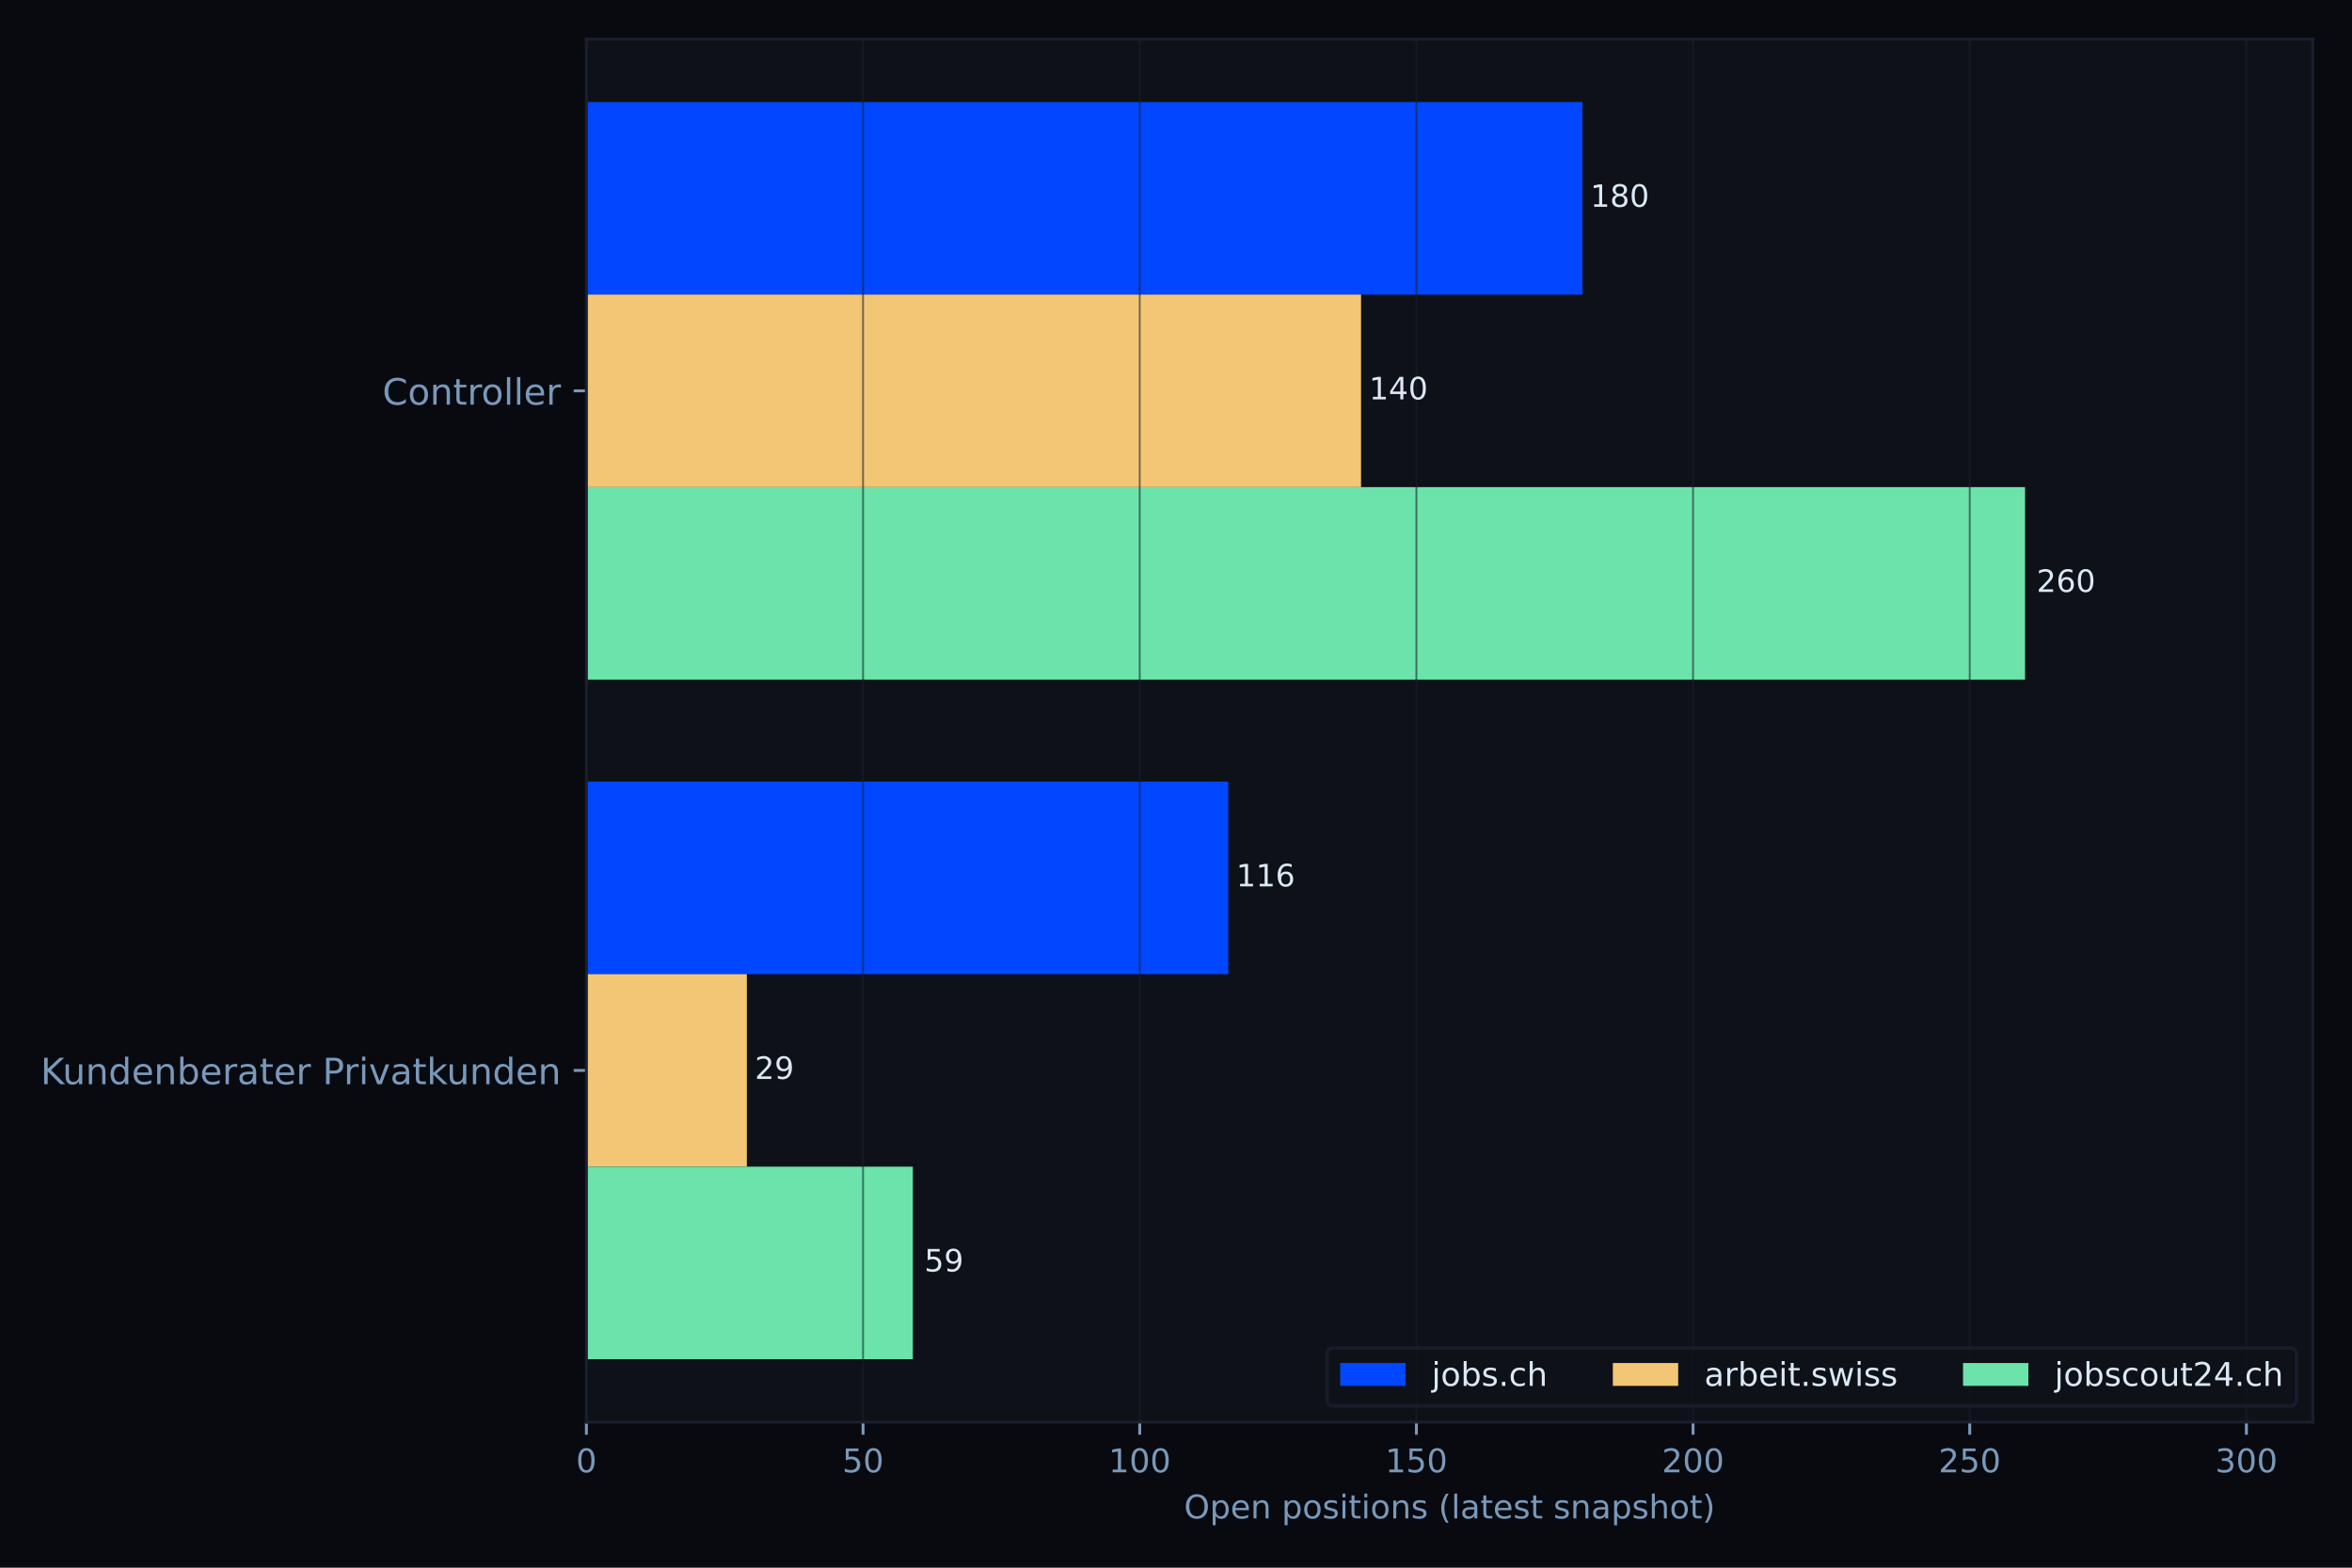
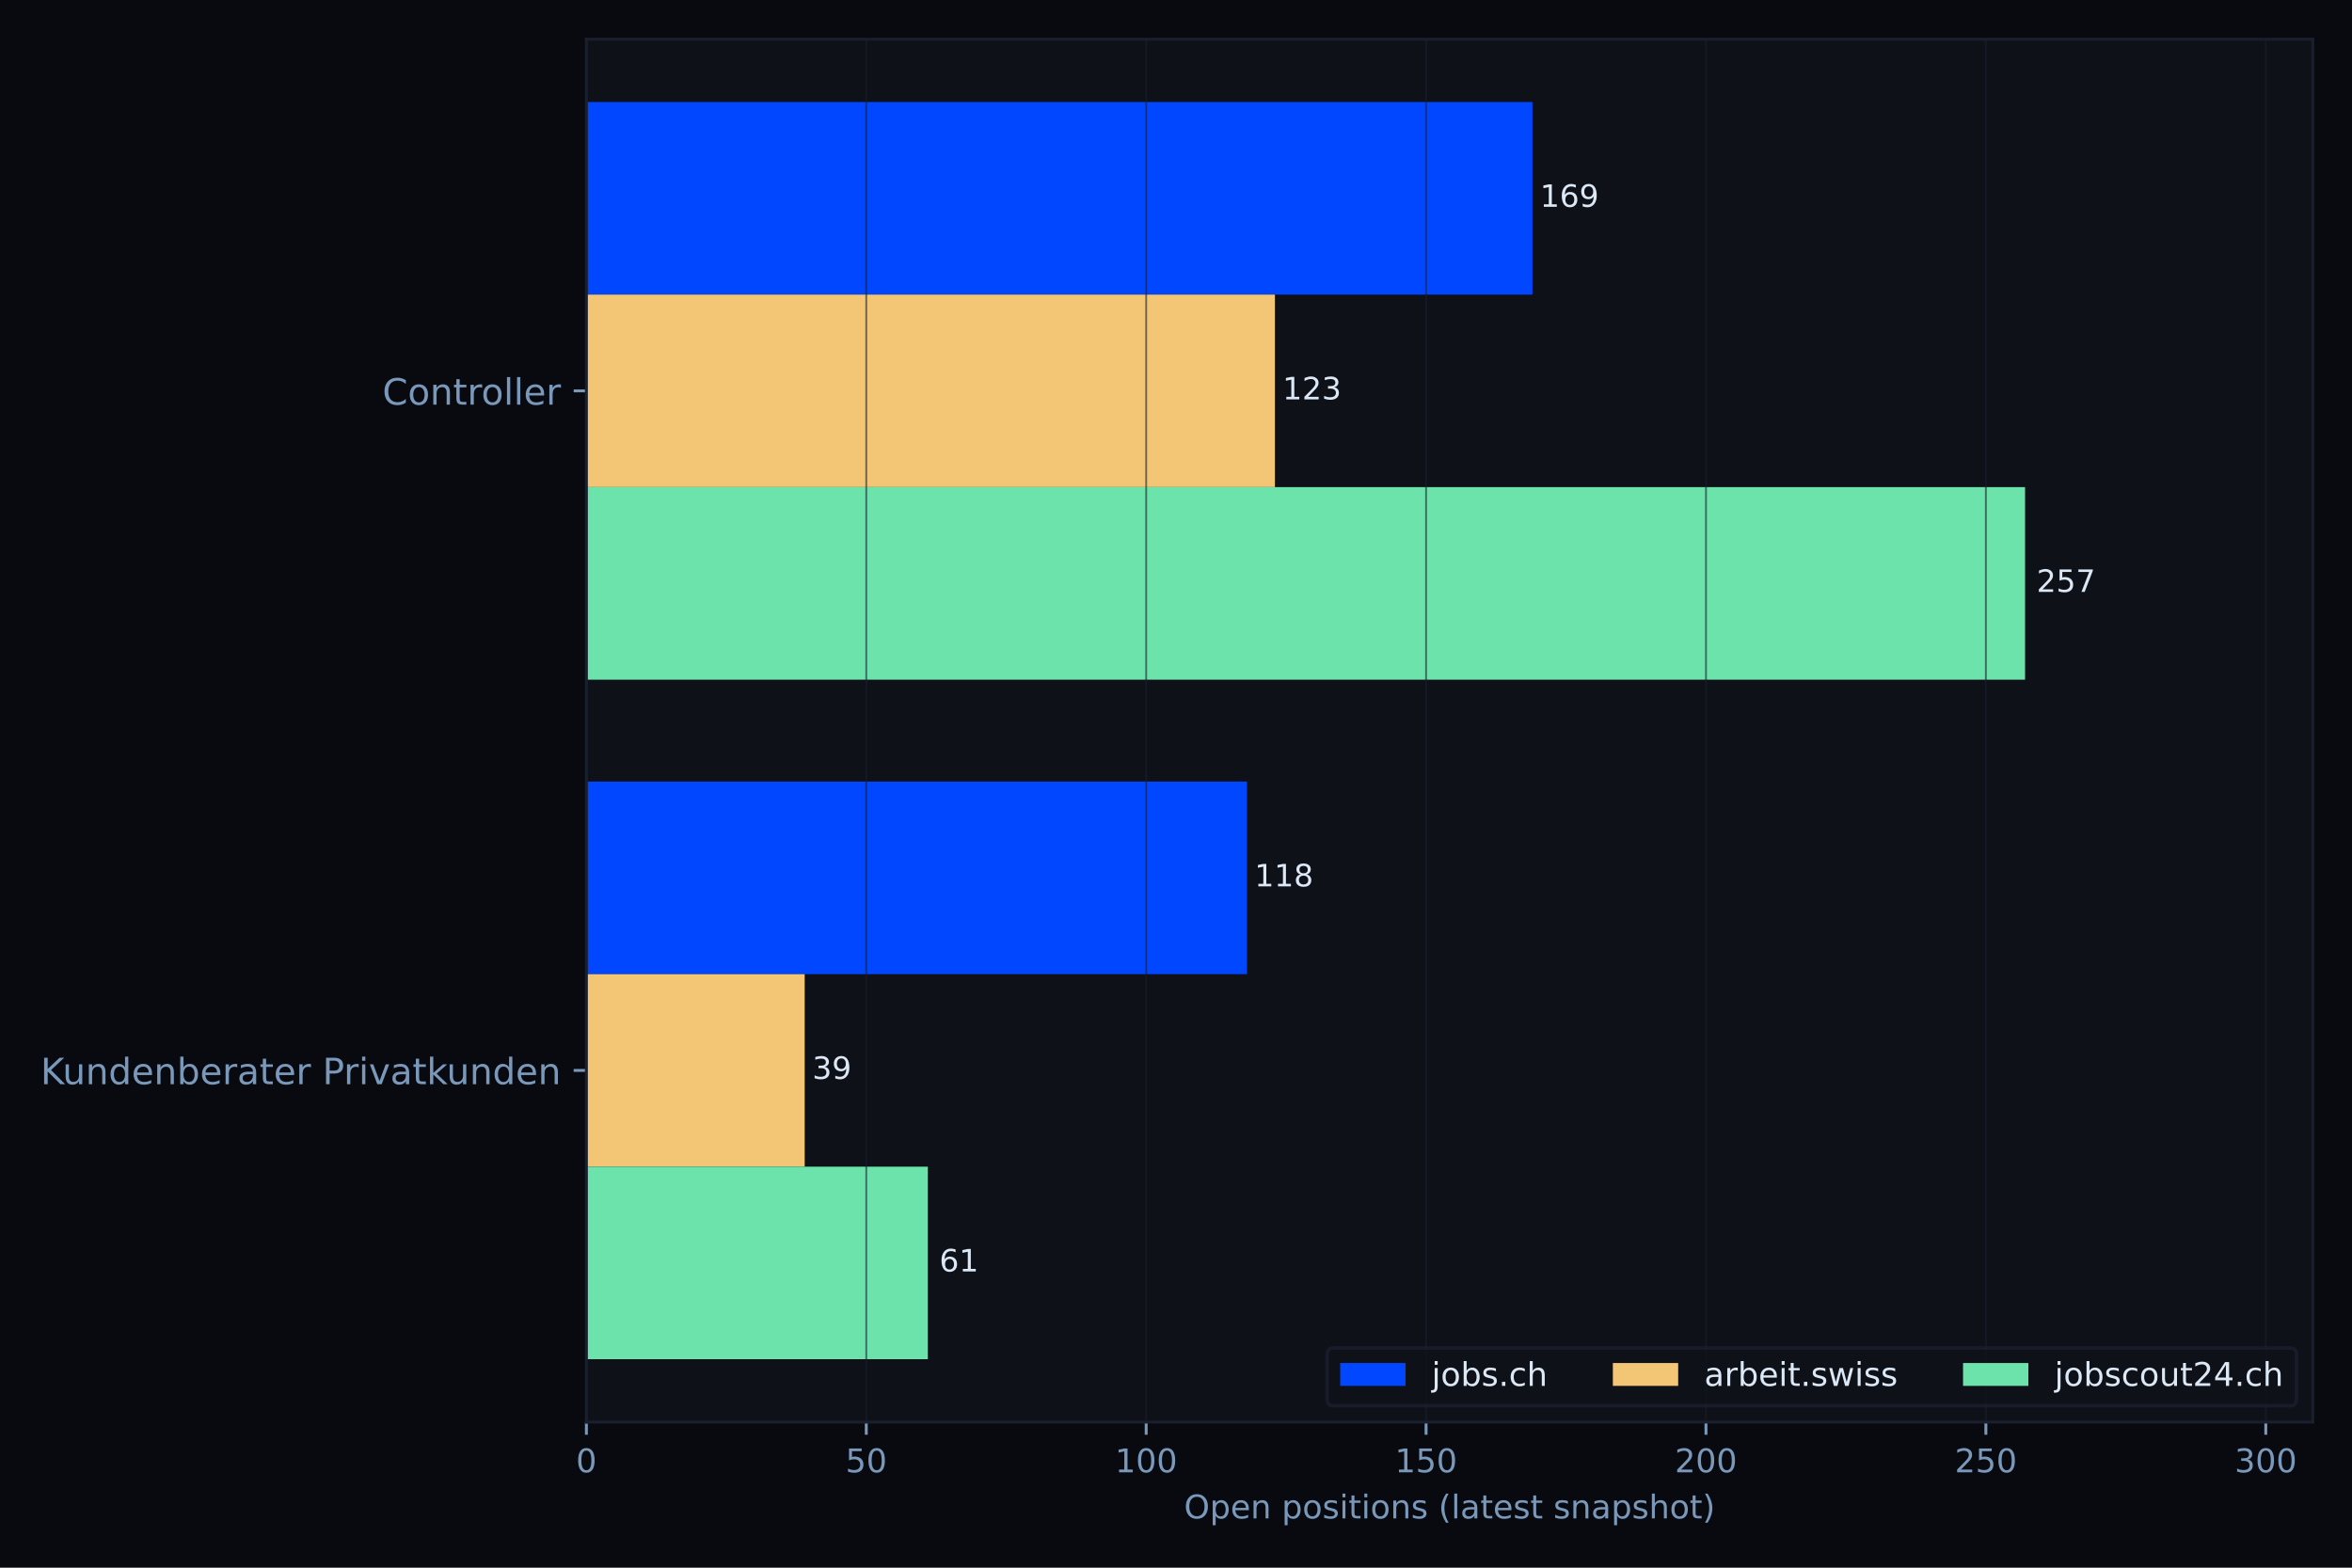
<svg xmlns="http://www.w3.org/2000/svg" xmlns:xlink="http://www.w3.org/1999/xlink" width="648pt" height="432pt" viewBox="0 0 648 432" version="1.1">
  <defs>
    <style type="text/css">*{stroke-linejoin: round; stroke-linecap: butt}</style>
  </defs>
  <g id="figure_1">
    <g id="patch_1">
      <path d="M 0 432  L 648 432  L 648 0  L 0 0  z " style="fill: #080a10" />
    </g>
    <g id="axes_1">
      <g id="patch_2">
        <path d="M 161.555 391.873  L 637.2 391.873  L 637.2 10.8  L 161.555 10.8  z " style="fill: #0e1118" />
      </g>
      <g id="patch_3">
-         <path d="M 161.555 28.121  L 435.965 28.121  L 435.965 81.178  L 161.555 81.178  z " clip-path="url(#p2b5ca39030)" style="fill: #0047ff" />
+         <path d="M 161.555 28.121  L 422.203 28.121  L 422.203 81.178  L 161.555 81.178  z " clip-path="url(#pd66bd8bd6d)" style="fill: #0047ff" />
      </g>
      <g id="patch_4">
-         <path d="M 161.555 215.381  L 338.397 215.381  L 338.397 268.438  L 161.555 268.438  z " clip-path="url(#p2b5ca39030)" style="fill: #0047ff" />
+         <path d="M 161.555 215.381  L 343.546 215.381  L 343.546 268.438  L 161.555 268.438  z " clip-path="url(#pd66bd8bd6d)" style="fill: #0047ff" />
      </g>
      <g id="patch_5">
-         <path d="M 161.555 81.178  L 374.985 81.178  L 374.985 134.235  L 161.555 134.235  z " clip-path="url(#p2b5ca39030)" style="fill: #f2c674" />
+         <path d="M 161.555 81.178  L 351.257 81.178  L 351.257 134.235  L 161.555 134.235  z " clip-path="url(#pd66bd8bd6d)" style="fill: #f2c674" />
      </g>
      <g id="patch_6">
-         <path d="M 161.555 268.438  L 205.765 268.438  L 205.765 321.494  L 161.555 321.494  z " clip-path="url(#p2b5ca39030)" style="fill: #f2c674" />
+         <path d="M 161.555 268.438  L 221.704 268.438  L 221.704 321.494  L 161.555 321.494  z " clip-path="url(#pd66bd8bd6d)" style="fill: #f2c674" />
      </g>
      <g id="patch_7">
-         <path d="M 161.555 134.235  L 557.926 134.235  L 557.926 187.292  L 161.555 187.292  z " clip-path="url(#p2b5ca39030)" style="fill: #6be3aa" />
+         <path d="M 161.555 134.235  L 557.926 134.235  L 557.926 187.292  L 161.555 187.292  z " clip-path="url(#pd66bd8bd6d)" style="fill: #6be3aa" />
      </g>
      <g id="patch_8">
-         <path d="M 161.555 321.494  L 251.5 321.494  L 251.5 374.551  L 161.555 374.551  z " clip-path="url(#p2b5ca39030)" style="fill: #6be3aa" />
+         <path d="M 161.555 321.494  L 255.635 321.494  L 255.635 374.551  L 161.555 374.551  z " clip-path="url(#pd66bd8bd6d)" style="fill: #6be3aa" />
      </g>
      <g id="matplotlib.axis_1">
        <g id="xtick_1">
          <g id="line2d_1">
-             <path d="M 161.555 391.873  L 161.555 10.8  " clip-path="url(#p2b5ca39030)" style="fill: none; stroke: #1a1f2e; stroke-opacity: 0.6; stroke-width: 0.5; stroke-linecap: square" />
+             <path d="M 161.555 391.873  L 161.555 10.8  " clip-path="url(#pd66bd8bd6d)" style="fill: none; stroke: #1a1f2e; stroke-opacity: 0.6; stroke-width: 0.5; stroke-linecap: square" />
          </g>
          <g id="line2d_2">
            <defs>
              <path id="mff3be124f5" d="M 0 0  L 0 3.5  " style="stroke: #7a99ba; stroke-width: 0.8" />
            </defs>
            <g>
              <use xlink:href="#mff3be124f5" x="161.555" y="391.873" style="fill: #7a99ba; stroke: #7a99ba; stroke-width: 0.8" />
            </g>
          </g>
          <g id="text_1">
            <g style="fill: #7a99ba" transform="translate(158.6914 405.7113) scale(0.09 -0.09)">
              <defs>
                <path id="DejaVuSans-30" d="M 2034 4250  Q 1547 4250 1301 3770  Q 1056 3291 1056 2328  Q 1056 1369 1301 889  Q 1547 409 2034 409  Q 2525 409 2770 889  Q 3016 1369 3016 2328  Q 3016 3291 2770 3770  Q 2525 4250 2034 4250  z M 2034 4750  Q 2819 4750 3233 4129  Q 3647 3509 3647 2328  Q 3647 1150 3233 529  Q 2819 -91 2034 -91  Q 1250 -91 836 529  Q 422 1150 422 2328  Q 422 3509 836 4129  Q 1250 4750 2034 4750  z " transform="scale(0.015625)" />
              </defs>
              <use xlink:href="#DejaVuSans-30" />
            </g>
          </g>
        </g>
        <g id="xtick_2">
          <g id="line2d_3">
-             <path d="M 237.78 391.873  L 237.78 10.8  " clip-path="url(#p2b5ca39030)" style="fill: none; stroke: #1a1f2e; stroke-opacity: 0.6; stroke-width: 0.5; stroke-linecap: square" />
+             <path d="M 238.67 391.873  L 238.67 10.8  " clip-path="url(#pd66bd8bd6d)" style="fill: none; stroke: #1a1f2e; stroke-opacity: 0.6; stroke-width: 0.5; stroke-linecap: square" />
          </g>
          <g id="line2d_4">
            <g>
-               <use xlink:href="#mff3be124f5" x="237.78" y="391.873" style="fill: #7a99ba; stroke: #7a99ba; stroke-width: 0.8" />
+               <use xlink:href="#mff3be124f5" x="238.67" y="391.873" style="fill: #7a99ba; stroke: #7a99ba; stroke-width: 0.8" />
            </g>
          </g>
          <g id="text_2">
-             <g style="fill: #7a99ba" transform="translate(232.0535 405.7113) scale(0.09 -0.09)">
+             <g style="fill: #7a99ba" transform="translate(232.9433 405.7113) scale(0.09 -0.09)">
              <defs>
                <path id="DejaVuSans-35" d="M 691 4666  L 3169 4666  L 3169 4134  L 1269 4134  L 1269 2991  Q 1406 3038 1543 3061  Q 1681 3084 1819 3084  Q 2600 3084 3056 2656  Q 3513 2228 3513 1497  Q 3513 744 3044 326  Q 2575 -91 1722 -91  Q 1428 -91 1123 -41  Q 819 9 494 109  L 494 744  Q 775 591 1075 516  Q 1375 441 1709 441  Q 2250 441 2565 725  Q 2881 1009 2881 1497  Q 2881 1984 2565 2268  Q 2250 2553 1709 2553  Q 1456 2553 1204 2497  Q 953 2441 691 2322  L 691 4666  z " transform="scale(0.015625)" />
              </defs>
              <use xlink:href="#DejaVuSans-35" />
              <use xlink:href="#DejaVuSans-30" x="63.623" />
            </g>
          </g>
        </g>
        <g id="xtick_3">
          <g id="line2d_5">
-             <path d="M 314.005 391.873  L 314.005 10.8  " clip-path="url(#p2b5ca39030)" style="fill: none; stroke: #1a1f2e; stroke-opacity: 0.6; stroke-width: 0.5; stroke-linecap: square" />
+             <path d="M 315.785 391.873  L 315.785 10.8  " clip-path="url(#pd66bd8bd6d)" style="fill: none; stroke: #1a1f2e; stroke-opacity: 0.6; stroke-width: 0.5; stroke-linecap: square" />
          </g>
          <g id="line2d_6">
            <g>
-               <use xlink:href="#mff3be124f5" x="314.005" y="391.873" style="fill: #7a99ba; stroke: #7a99ba; stroke-width: 0.8" />
+               <use xlink:href="#mff3be124f5" x="315.785" y="391.873" style="fill: #7a99ba; stroke: #7a99ba; stroke-width: 0.8" />
            </g>
          </g>
          <g id="text_3">
-             <g style="fill: #7a99ba" transform="translate(305.4156 405.7113) scale(0.09 -0.09)">
+             <g style="fill: #7a99ba" transform="translate(307.1952 405.7113) scale(0.09 -0.09)">
              <defs>
                <path id="DejaVuSans-31" d="M 794 531  L 1825 531  L 1825 4091  L 703 3866  L 703 4441  L 1819 4666  L 2450 4666  L 2450 531  L 3481 531  L 3481 0  L 794 0  L 794 531  z " transform="scale(0.015625)" />
              </defs>
              <use xlink:href="#DejaVuSans-31" />
              <use xlink:href="#DejaVuSans-30" x="63.623" />
              <use xlink:href="#DejaVuSans-30" x="127.246" />
            </g>
          </g>
        </g>
        <g id="xtick_4">
          <g id="line2d_7">
-             <path d="M 390.23 391.873  L 390.23 10.8  " clip-path="url(#p2b5ca39030)" style="fill: none; stroke: #1a1f2e; stroke-opacity: 0.6; stroke-width: 0.5; stroke-linecap: square" />
+             <path d="M 392.9 391.873  L 392.9 10.8  " clip-path="url(#pd66bd8bd6d)" style="fill: none; stroke: #1a1f2e; stroke-opacity: 0.6; stroke-width: 0.5; stroke-linecap: square" />
          </g>
          <g id="line2d_8">
            <g>
-               <use xlink:href="#mff3be124f5" x="390.23" y="391.873" style="fill: #7a99ba; stroke: #7a99ba; stroke-width: 0.8" />
+               <use xlink:href="#mff3be124f5" x="392.9" y="391.873" style="fill: #7a99ba; stroke: #7a99ba; stroke-width: 0.8" />
            </g>
          </g>
          <g id="text_4">
-             <g style="fill: #7a99ba" transform="translate(381.6409 405.7113) scale(0.09 -0.09)">
+             <g style="fill: #7a99ba" transform="translate(384.3102 405.7113) scale(0.09 -0.09)">
              <use xlink:href="#DejaVuSans-31" />
              <use xlink:href="#DejaVuSans-35" x="63.623" />
              <use xlink:href="#DejaVuSans-30" x="127.246" />
            </g>
          </g>
        </g>
        <g id="xtick_5">
          <g id="line2d_9">
-             <path d="M 466.455 391.873  L 466.455 10.8  " clip-path="url(#p2b5ca39030)" style="fill: none; stroke: #1a1f2e; stroke-opacity: 0.6; stroke-width: 0.5; stroke-linecap: square" />
+             <path d="M 470.015 391.873  L 470.015 10.8  " clip-path="url(#pd66bd8bd6d)" style="fill: none; stroke: #1a1f2e; stroke-opacity: 0.6; stroke-width: 0.5; stroke-linecap: square" />
          </g>
          <g id="line2d_10">
            <g>
-               <use xlink:href="#mff3be124f5" x="466.455" y="391.873" style="fill: #7a99ba; stroke: #7a99ba; stroke-width: 0.8" />
+               <use xlink:href="#mff3be124f5" x="470.015" y="391.873" style="fill: #7a99ba; stroke: #7a99ba; stroke-width: 0.8" />
            </g>
          </g>
          <g id="text_5">
-             <g style="fill: #7a99ba" transform="translate(457.8661 405.7113) scale(0.09 -0.09)">
+             <g style="fill: #7a99ba" transform="translate(461.4253 405.7113) scale(0.09 -0.09)">
              <defs>
                <path id="DejaVuSans-32" d="M 1228 531  L 3431 531  L 3431 0  L 469 0  L 469 531  Q 828 903 1448 1529  Q 2069 2156 2228 2338  Q 2531 2678 2651 2914  Q 2772 3150 2772 3378  Q 2772 3750 2511 3984  Q 2250 4219 1831 4219  Q 1534 4219 1204 4116  Q 875 4013 500 3803  L 500 4441  Q 881 4594 1212 4672  Q 1544 4750 1819 4750  Q 2544 4750 2975 4387  Q 3406 4025 3406 3419  Q 3406 3131 3298 2873  Q 3191 2616 2906 2266  Q 2828 2175 2409 1742  Q 1991 1309 1228 531  z " transform="scale(0.015625)" />
              </defs>
              <use xlink:href="#DejaVuSans-32" />
              <use xlink:href="#DejaVuSans-30" x="63.623" />
              <use xlink:href="#DejaVuSans-30" x="127.246" />
            </g>
          </g>
        </g>
        <g id="xtick_6">
          <g id="line2d_11">
-             <path d="M 542.681 391.873  L 542.681 10.8  " clip-path="url(#p2b5ca39030)" style="fill: none; stroke: #1a1f2e; stroke-opacity: 0.6; stroke-width: 0.5; stroke-linecap: square" />
+             <path d="M 547.13 391.873  L 547.13 10.8  " clip-path="url(#pd66bd8bd6d)" style="fill: none; stroke: #1a1f2e; stroke-opacity: 0.6; stroke-width: 0.5; stroke-linecap: square" />
          </g>
          <g id="line2d_12">
            <g>
-               <use xlink:href="#mff3be124f5" x="542.681" y="391.873" style="fill: #7a99ba; stroke: #7a99ba; stroke-width: 0.8" />
+               <use xlink:href="#mff3be124f5" x="547.13" y="391.873" style="fill: #7a99ba; stroke: #7a99ba; stroke-width: 0.8" />
            </g>
          </g>
          <g id="text_6">
-             <g style="fill: #7a99ba" transform="translate(534.0913 405.7113) scale(0.09 -0.09)">
+             <g style="fill: #7a99ba" transform="translate(538.5403 405.7113) scale(0.09 -0.09)">
              <use xlink:href="#DejaVuSans-32" />
              <use xlink:href="#DejaVuSans-35" x="63.623" />
              <use xlink:href="#DejaVuSans-30" x="127.246" />
            </g>
          </g>
        </g>
        <g id="xtick_7">
          <g id="line2d_13">
-             <path d="M 618.906 391.873  L 618.906 10.8  " clip-path="url(#p2b5ca39030)" style="fill: none; stroke: #1a1f2e; stroke-opacity: 0.6; stroke-width: 0.5; stroke-linecap: square" />
+             <path d="M 624.245 391.873  L 624.245 10.8  " clip-path="url(#pd66bd8bd6d)" style="fill: none; stroke: #1a1f2e; stroke-opacity: 0.6; stroke-width: 0.5; stroke-linecap: square" />
          </g>
          <g id="line2d_14">
            <g>
-               <use xlink:href="#mff3be124f5" x="618.906" y="391.873" style="fill: #7a99ba; stroke: #7a99ba; stroke-width: 0.8" />
+               <use xlink:href="#mff3be124f5" x="624.245" y="391.873" style="fill: #7a99ba; stroke: #7a99ba; stroke-width: 0.8" />
            </g>
          </g>
          <g id="text_7">
-             <g style="fill: #7a99ba" transform="translate(610.3166 405.7113) scale(0.09 -0.09)">
+             <g style="fill: #7a99ba" transform="translate(615.6553 405.7113) scale(0.09 -0.09)">
              <defs>
                <path id="DejaVuSans-33" d="M 2597 2516  Q 3050 2419 3304 2112  Q 3559 1806 3559 1356  Q 3559 666 3084 287  Q 2609 -91 1734 -91  Q 1441 -91 1130 -33  Q 819 25 488 141  L 488 750  Q 750 597 1062 519  Q 1375 441 1716 441  Q 2309 441 2620 675  Q 2931 909 2931 1356  Q 2931 1769 2642 2001  Q 2353 2234 1838 2234  L 1294 2234  L 1294 2753  L 1863 2753  Q 2328 2753 2575 2939  Q 2822 3125 2822 3475  Q 2822 3834 2567 4026  Q 2313 4219 1838 4219  Q 1578 4219 1281 4162  Q 984 4106 628 3988  L 628 4550  Q 988 4650 1302 4700  Q 1616 4750 1894 4750  Q 2613 4750 3031 4423  Q 3450 4097 3450 3541  Q 3450 3153 3228 2886  Q 3006 2619 2597 2516  z " transform="scale(0.015625)" />
              </defs>
              <use xlink:href="#DejaVuSans-33" />
              <use xlink:href="#DejaVuSans-30" x="63.623" />
              <use xlink:href="#DejaVuSans-30" x="127.246" />
            </g>
          </g>
        </g>
        <g id="text_8">
          <g style="fill: #7a99ba" transform="translate(326.2136 418.4216) scale(0.09 -0.09)">
            <defs>
              <path id="DejaVuSans-4f" d="M 2522 4238  Q 1834 4238 1429 3725  Q 1025 3213 1025 2328  Q 1025 1447 1429 934  Q 1834 422 2522 422  Q 3209 422 3611 934  Q 4013 1447 4013 2328  Q 4013 3213 3611 3725  Q 3209 4238 2522 4238  z M 2522 4750  Q 3503 4750 4090 4092  Q 4678 3434 4678 2328  Q 4678 1225 4090 567  Q 3503 -91 2522 -91  Q 1538 -91 948 565  Q 359 1222 359 2328  Q 359 3434 948 4092  Q 1538 4750 2522 4750  z " transform="scale(0.015625)" />
              <path id="DejaVuSans-70" d="M 1159 525  L 1159 -1331  L 581 -1331  L 581 3500  L 1159 3500  L 1159 2969  Q 1341 3281 1617 3432  Q 1894 3584 2278 3584  Q 2916 3584 3314 3078  Q 3713 2572 3713 1747  Q 3713 922 3314 415  Q 2916 -91 2278 -91  Q 1894 -91 1617 61  Q 1341 213 1159 525  z M 3116 1747  Q 3116 2381 2855 2742  Q 2594 3103 2138 3103  Q 1681 3103 1420 2742  Q 1159 2381 1159 1747  Q 1159 1113 1420 752  Q 1681 391 2138 391  Q 2594 391 2855 752  Q 3116 1113 3116 1747  z " transform="scale(0.015625)" />
              <path id="DejaVuSans-65" d="M 3597 1894  L 3597 1613  L 953 1613  Q 991 1019 1311 708  Q 1631 397 2203 397  Q 2534 397 2845 478  Q 3156 559 3463 722  L 3463 178  Q 3153 47 2828 -22  Q 2503 -91 2169 -91  Q 1331 -91 842 396  Q 353 884 353 1716  Q 353 2575 817 3079  Q 1281 3584 2069 3584  Q 2775 3584 3186 3129  Q 3597 2675 3597 1894  z M 3022 2063  Q 3016 2534 2758 2815  Q 2500 3097 2075 3097  Q 1594 3097 1305 2825  Q 1016 2553 972 2059  L 3022 2063  z " transform="scale(0.015625)" />
              <path id="DejaVuSans-6e" d="M 3513 2113  L 3513 0  L 2938 0  L 2938 2094  Q 2938 2591 2744 2837  Q 2550 3084 2163 3084  Q 1697 3084 1428 2787  Q 1159 2491 1159 1978  L 1159 0  L 581 0  L 581 3500  L 1159 3500  L 1159 2956  Q 1366 3272 1645 3428  Q 1925 3584 2291 3584  Q 2894 3584 3203 3211  Q 3513 2838 3513 2113  z " transform="scale(0.015625)" />
              <path id="DejaVuSans-20" transform="scale(0.015625)" />
              <path id="DejaVuSans-6f" d="M 1959 3097  Q 1497 3097 1228 2736  Q 959 2375 959 1747  Q 959 1119 1226 758  Q 1494 397 1959 397  Q 2419 397 2687 759  Q 2956 1122 2956 1747  Q 2956 2369 2687 2733  Q 2419 3097 1959 3097  z M 1959 3584  Q 2709 3584 3137 3096  Q 3566 2609 3566 1747  Q 3566 888 3137 398  Q 2709 -91 1959 -91  Q 1206 -91 779 398  Q 353 888 353 1747  Q 353 2609 779 3096  Q 1206 3584 1959 3584  z " transform="scale(0.015625)" />
              <path id="DejaVuSans-73" d="M 2834 3397  L 2834 2853  Q 2591 2978 2328 3040  Q 2066 3103 1784 3103  Q 1356 3103 1142 2972  Q 928 2841 928 2578  Q 928 2378 1081 2264  Q 1234 2150 1697 2047  L 1894 2003  Q 2506 1872 2764 1633  Q 3022 1394 3022 966  Q 3022 478 2636 193  Q 2250 -91 1575 -91  Q 1294 -91 989 -36  Q 684 19 347 128  L 347 722  Q 666 556 975 473  Q 1284 391 1588 391  Q 1994 391 2212 530  Q 2431 669 2431 922  Q 2431 1156 2273 1281  Q 2116 1406 1581 1522  L 1381 1569  Q 847 1681 609 1914  Q 372 2147 372 2553  Q 372 3047 722 3315  Q 1072 3584 1716 3584  Q 2034 3584 2315 3537  Q 2597 3491 2834 3397  z " transform="scale(0.015625)" />
              <path id="DejaVuSans-69" d="M 603 3500  L 1178 3500  L 1178 0  L 603 0  L 603 3500  z M 603 4863  L 1178 4863  L 1178 4134  L 603 4134  L 603 4863  z " transform="scale(0.015625)" />
              <path id="DejaVuSans-74" d="M 1172 4494  L 1172 3500  L 2356 3500  L 2356 3053  L 1172 3053  L 1172 1153  Q 1172 725 1289 603  Q 1406 481 1766 481  L 2356 481  L 2356 0  L 1766 0  Q 1100 0 847 248  Q 594 497 594 1153  L 594 3053  L 172 3053  L 172 3500  L 594 3500  L 594 4494  L 1172 4494  z " transform="scale(0.015625)" />
              <path id="DejaVuSans-28" d="M 1984 4856  Q 1566 4138 1362 3434  Q 1159 2731 1159 2009  Q 1159 1288 1364 580  Q 1569 -128 1984 -844  L 1484 -844  Q 1016 -109 783 600  Q 550 1309 550 2009  Q 550 2706 781 3412  Q 1013 4119 1484 4856  L 1984 4856  z " transform="scale(0.015625)" />
              <path id="DejaVuSans-6c" d="M 603 4863  L 1178 4863  L 1178 0  L 603 0  L 603 4863  z " transform="scale(0.015625)" />
              <path id="DejaVuSans-61" d="M 2194 1759  Q 1497 1759 1228 1600  Q 959 1441 959 1056  Q 959 750 1161 570  Q 1363 391 1709 391  Q 2188 391 2477 730  Q 2766 1069 2766 1631  L 2766 1759  L 2194 1759  z M 3341 1997  L 3341 0  L 2766 0  L 2766 531  Q 2569 213 2275 61  Q 1981 -91 1556 -91  Q 1019 -91 701 211  Q 384 513 384 1019  Q 384 1609 779 1909  Q 1175 2209 1959 2209  L 2766 2209  L 2766 2266  Q 2766 2663 2505 2880  Q 2244 3097 1772 3097  Q 1472 3097 1187 3025  Q 903 2953 641 2809  L 641 3341  Q 956 3463 1253 3523  Q 1550 3584 1831 3584  Q 2591 3584 2966 3190  Q 3341 2797 3341 1997  z " transform="scale(0.015625)" />
              <path id="DejaVuSans-68" d="M 3513 2113  L 3513 0  L 2938 0  L 2938 2094  Q 2938 2591 2744 2837  Q 2550 3084 2163 3084  Q 1697 3084 1428 2787  Q 1159 2491 1159 1978  L 1159 0  L 581 0  L 581 4863  L 1159 4863  L 1159 2956  Q 1366 3272 1645 3428  Q 1925 3584 2291 3584  Q 2894 3584 3203 3211  Q 3513 2838 3513 2113  z " transform="scale(0.015625)" />
              <path id="DejaVuSans-29" d="M 513 4856  L 1013 4856  Q 1481 4119 1714 3412  Q 1947 2706 1947 2009  Q 1947 1309 1714 600  Q 1481 -109 1013 -844  L 513 -844  Q 928 -128 1133 580  Q 1338 1288 1338 2009  Q 1338 2731 1133 3434  Q 928 4138 513 4856  z " transform="scale(0.015625)" />
            </defs>
            <use xlink:href="#DejaVuSans-4f" />
            <use xlink:href="#DejaVuSans-70" x="78.711" />
            <use xlink:href="#DejaVuSans-65" x="142.188" />
            <use xlink:href="#DejaVuSans-6e" x="203.711" />
            <use xlink:href="#DejaVuSans-20" x="267.09" />
            <use xlink:href="#DejaVuSans-70" x="298.877" />
            <use xlink:href="#DejaVuSans-6f" x="362.354" />
            <use xlink:href="#DejaVuSans-73" x="423.535" />
            <use xlink:href="#DejaVuSans-69" x="475.635" />
            <use xlink:href="#DejaVuSans-74" x="503.418" />
            <use xlink:href="#DejaVuSans-69" x="542.627" />
            <use xlink:href="#DejaVuSans-6f" x="570.41" />
            <use xlink:href="#DejaVuSans-6e" x="631.592" />
            <use xlink:href="#DejaVuSans-73" x="694.971" />
            <use xlink:href="#DejaVuSans-20" x="747.07" />
            <use xlink:href="#DejaVuSans-28" x="778.857" />
            <use xlink:href="#DejaVuSans-6c" x="817.871" />
            <use xlink:href="#DejaVuSans-61" x="845.654" />
            <use xlink:href="#DejaVuSans-74" x="906.934" />
            <use xlink:href="#DejaVuSans-65" x="946.143" />
            <use xlink:href="#DejaVuSans-73" x="1007.666" />
            <use xlink:href="#DejaVuSans-74" x="1059.766" />
            <use xlink:href="#DejaVuSans-20" x="1098.975" />
            <use xlink:href="#DejaVuSans-73" x="1130.762" />
            <use xlink:href="#DejaVuSans-6e" x="1182.861" />
            <use xlink:href="#DejaVuSans-61" x="1246.24" />
            <use xlink:href="#DejaVuSans-70" x="1307.52" />
            <use xlink:href="#DejaVuSans-73" x="1370.996" />
            <use xlink:href="#DejaVuSans-68" x="1423.096" />
            <use xlink:href="#DejaVuSans-6f" x="1486.475" />
            <use xlink:href="#DejaVuSans-74" x="1547.656" />
            <use xlink:href="#DejaVuSans-29" x="1586.865" />
          </g>
        </g>
      </g>
      <g id="matplotlib.axis_2">
        <g id="ytick_1">
          <g id="line2d_15">
            <defs>
              <path id="mdf66c61492" d="M 0 0  L -3.5 0  " style="stroke: #7a99ba; stroke-width: 0.8" />
            </defs>
            <g>
              <use xlink:href="#mdf66c61492" x="161.555" y="107.707" style="fill: #7a99ba; stroke: #7a99ba; stroke-width: 0.8" />
            </g>
          </g>
          <g id="text_9">
            <g style="fill: #7a99ba" transform="translate(105.3702 111.5059) scale(0.1 -0.1)">
              <defs>
                <path id="DejaVuSans-43" d="M 4122 4306  L 4122 3641  Q 3803 3938 3442 4084  Q 3081 4231 2675 4231  Q 1875 4231 1450 3742  Q 1025 3253 1025 2328  Q 1025 1406 1450 917  Q 1875 428 2675 428  Q 3081 428 3442 575  Q 3803 722 4122 1019  L 4122 359  Q 3791 134 3420 21  Q 3050 -91 2638 -91  Q 1578 -91 968 557  Q 359 1206 359 2328  Q 359 3453 968 4101  Q 1578 4750 2638 4750  Q 3056 4750 3426 4639  Q 3797 4528 4122 4306  z " transform="scale(0.015625)" />
                <path id="DejaVuSans-72" d="M 2631 2963  Q 2534 3019 2420 3045  Q 2306 3072 2169 3072  Q 1681 3072 1420 2755  Q 1159 2438 1159 1844  L 1159 0  L 581 0  L 581 3500  L 1159 3500  L 1159 2956  Q 1341 3275 1631 3429  Q 1922 3584 2338 3584  Q 2397 3584 2469 3576  Q 2541 3569 2628 3553  L 2631 2963  z " transform="scale(0.015625)" />
              </defs>
              <use xlink:href="#DejaVuSans-43" />
              <use xlink:href="#DejaVuSans-6f" x="69.824" />
              <use xlink:href="#DejaVuSans-6e" x="131.006" />
              <use xlink:href="#DejaVuSans-74" x="194.385" />
              <use xlink:href="#DejaVuSans-72" x="233.594" />
              <use xlink:href="#DejaVuSans-6f" x="272.457" />
              <use xlink:href="#DejaVuSans-6c" x="333.639" />
              <use xlink:href="#DejaVuSans-6c" x="361.422" />
              <use xlink:href="#DejaVuSans-65" x="389.205" />
              <use xlink:href="#DejaVuSans-72" x="450.729" />
            </g>
          </g>
        </g>
        <g id="ytick_2">
          <g id="line2d_16">
            <g>
              <use xlink:href="#mdf66c61492" x="161.555" y="294.966" style="fill: #7a99ba; stroke: #7a99ba; stroke-width: 0.8" />
            </g>
          </g>
          <g id="text_10">
            <g style="fill: #7a99ba" transform="translate(11.17642 298.7652) scale(0.1 -0.1)">
              <defs>
                <path id="DejaVuSans-4b" d="M 628 4666  L 1259 4666  L 1259 2694  L 3353 4666  L 4166 4666  L 1850 2491  L 4331 0  L 3500 0  L 1259 2247  L 1259 0  L 628 0  L 628 4666  z " transform="scale(0.015625)" />
                <path id="DejaVuSans-75" d="M 544 1381  L 544 3500  L 1119 3500  L 1119 1403  Q 1119 906 1312 657  Q 1506 409 1894 409  Q 2359 409 2629 706  Q 2900 1003 2900 1516  L 2900 3500  L 3475 3500  L 3475 0  L 2900 0  L 2900 538  Q 2691 219 2414 64  Q 2138 -91 1772 -91  Q 1169 -91 856 284  Q 544 659 544 1381  z M 1991 3584  L 1991 3584  z " transform="scale(0.015625)" />
                <path id="DejaVuSans-64" d="M 2906 2969  L 2906 4863  L 3481 4863  L 3481 0  L 2906 0  L 2906 525  Q 2725 213 2448 61  Q 2172 -91 1784 -91  Q 1150 -91 751 415  Q 353 922 353 1747  Q 353 2572 751 3078  Q 1150 3584 1784 3584  Q 2172 3584 2448 3432  Q 2725 3281 2906 2969  z M 947 1747  Q 947 1113 1208 752  Q 1469 391 1925 391  Q 2381 391 2643 752  Q 2906 1113 2906 1747  Q 2906 2381 2643 2742  Q 2381 3103 1925 3103  Q 1469 3103 1208 2742  Q 947 2381 947 1747  z " transform="scale(0.015625)" />
                <path id="DejaVuSans-62" d="M 3116 1747  Q 3116 2381 2855 2742  Q 2594 3103 2138 3103  Q 1681 3103 1420 2742  Q 1159 2381 1159 1747  Q 1159 1113 1420 752  Q 1681 391 2138 391  Q 2594 391 2855 752  Q 3116 1113 3116 1747  z M 1159 2969  Q 1341 3281 1617 3432  Q 1894 3584 2278 3584  Q 2916 3584 3314 3078  Q 3713 2572 3713 1747  Q 3713 922 3314 415  Q 2916 -91 2278 -91  Q 1894 -91 1617 61  Q 1341 213 1159 525  L 1159 0  L 581 0  L 581 4863  L 1159 4863  L 1159 2969  z " transform="scale(0.015625)" />
                <path id="DejaVuSans-50" d="M 1259 4147  L 1259 2394  L 2053 2394  Q 2494 2394 2734 2622  Q 2975 2850 2975 3272  Q 2975 3691 2734 3919  Q 2494 4147 2053 4147  L 1259 4147  z M 628 4666  L 2053 4666  Q 2838 4666 3239 4311  Q 3641 3956 3641 3272  Q 3641 2581 3239 2228  Q 2838 1875 2053 1875  L 1259 1875  L 1259 0  L 628 0  L 628 4666  z " transform="scale(0.015625)" />
                <path id="DejaVuSans-76" d="M 191 3500  L 800 3500  L 1894 563  L 2988 3500  L 3597 3500  L 2284 0  L 1503 0  L 191 3500  z " transform="scale(0.015625)" />
                <path id="DejaVuSans-6b" d="M 581 4863  L 1159 4863  L 1159 1991  L 2875 3500  L 3609 3500  L 1753 1863  L 3688 0  L 2938 0  L 1159 1709  L 1159 0  L 581 0  L 581 4863  z " transform="scale(0.015625)" />
              </defs>
              <use xlink:href="#DejaVuSans-4b" />
              <use xlink:href="#DejaVuSans-75" x="60.576" />
              <use xlink:href="#DejaVuSans-6e" x="123.955" />
              <use xlink:href="#DejaVuSans-64" x="187.334" />
              <use xlink:href="#DejaVuSans-65" x="250.811" />
              <use xlink:href="#DejaVuSans-6e" x="312.334" />
              <use xlink:href="#DejaVuSans-62" x="375.713" />
              <use xlink:href="#DejaVuSans-65" x="439.189" />
              <use xlink:href="#DejaVuSans-72" x="500.713" />
              <use xlink:href="#DejaVuSans-61" x="541.826" />
              <use xlink:href="#DejaVuSans-74" x="603.105" />
              <use xlink:href="#DejaVuSans-65" x="642.314" />
              <use xlink:href="#DejaVuSans-72" x="703.838" />
              <use xlink:href="#DejaVuSans-20" x="744.951" />
              <use xlink:href="#DejaVuSans-50" x="776.738" />
              <use xlink:href="#DejaVuSans-72" x="835.291" />
              <use xlink:href="#DejaVuSans-69" x="876.404" />
              <use xlink:href="#DejaVuSans-76" x="904.188" />
              <use xlink:href="#DejaVuSans-61" x="963.367" />
              <use xlink:href="#DejaVuSans-74" x="1024.646" />
              <use xlink:href="#DejaVuSans-6b" x="1063.855" />
              <use xlink:href="#DejaVuSans-75" x="1118.641" />
              <use xlink:href="#DejaVuSans-6e" x="1182.02" />
              <use xlink:href="#DejaVuSans-64" x="1245.398" />
              <use xlink:href="#DejaVuSans-65" x="1308.875" />
              <use xlink:href="#DejaVuSans-6e" x="1370.398" />
            </g>
          </g>
        </g>
      </g>
      <g id="patch_9">
        <path d="M 161.555 391.873  L 161.555 10.8  " style="fill: none; stroke: #1a1f2e; stroke-width: 0.8; stroke-linejoin: miter; stroke-linecap: square" />
      </g>
      <g id="patch_10">
        <path d="M 637.2 391.873  L 637.2 10.8  " style="fill: none; stroke: #1a1f2e; stroke-width: 0.8; stroke-linejoin: miter; stroke-linecap: square" />
      </g>
      <g id="patch_11">
        <path d="M 161.555 391.873  L 637.2 391.873  " style="fill: none; stroke: #1a1f2e; stroke-width: 0.8; stroke-linejoin: miter; stroke-linecap: square" />
      </g>
      <g id="patch_12">
        <path d="M 161.555 10.8  L 637.2 10.8  " style="fill: none; stroke: #1a1f2e; stroke-width: 0.8; stroke-linejoin: miter; stroke-linecap: square" />
      </g>
      <g id="text_11">
-         <g style="fill: #dce8f5" transform="translate(438.1607 56.99536) scale(0.085 -0.085)">
+         <g style="fill: #dce8f5" transform="translate(424.2885 56.99536) scale(0.085 -0.085)">
+           <defs>
+             <path id="DejaVuSans-36" d="M 2113 2584  Q 1688 2584 1439 2293  Q 1191 2003 1191 1497  Q 1191 994 1439 701  Q 1688 409 2113 409  Q 2538 409 2786 701  Q 3034 994 3034 1497  Q 3034 2003 2786 2293  Q 2538 2584 2113 2584  z M 3366 4563  L 3366 3988  Q 3128 4100 2886 4159  Q 2644 4219 2406 4219  Q 1781 4219 1451 3797  Q 1122 3375 1075 2522  Q 1259 2794 1537 2939  Q 1816 3084 2150 3084  Q 2853 3084 3261 2657  Q 3669 2231 3669 1497  Q 3669 778 3244 343  Q 2819 -91 2113 -91  Q 1303 -91 875 529  Q 447 1150 447 2328  Q 447 3434 972 4092  Q 1497 4750 2381 4750  Q 2619 4750 2861 4703  Q 3103 4656 3366 4563  z " transform="scale(0.015625)" />
+             <path id="DejaVuSans-39" d="M 703 97  L 703 672  Q 941 559 1184 500  Q 1428 441 1663 441  Q 2288 441 2617 861  Q 2947 1281 2994 2138  Q 2813 1869 2534 1725  Q 2256 1581 1919 1581  Q 1219 1581 811 2004  Q 403 2428 403 3163  Q 403 3881 828 4315  Q 1253 4750 1959 4750  Q 2769 4750 3195 4129  Q 3622 3509 3622 2328  Q 3622 1225 3098 567  Q 2575 -91 1691 -91  Q 1453 -91 1209 -44  Q 966 3 703 97  z M 1959 2075  Q 2384 2075 2632 2365  Q 2881 2656 2881 3163  Q 2881 3666 2632 3958  Q 2384 4250 1959 4250  Q 1534 4250 1286 3958  Q 1038 3666 1038 3163  Q 1038 2656 1286 2365  Q 1534 2075 1959 2075  z " transform="scale(0.015625)" />
+           </defs>
+           <use xlink:href="#DejaVuSans-31" />
+           <use xlink:href="#DejaVuSans-36" x="63.623" />
+           <use xlink:href="#DejaVuSans-39" x="127.246" />
+         </g>
+       </g>
+       <g id="text_12">
+         <g style="fill: #dce8f5" transform="translate(345.6312 244.2547) scale(0.085 -0.085)">
          <defs>
            <path id="DejaVuSans-38" d="M 2034 2216  Q 1584 2216 1326 1975  Q 1069 1734 1069 1313  Q 1069 891 1326 650  Q 1584 409 2034 409  Q 2484 409 2743 651  Q 3003 894 3003 1313  Q 3003 1734 2745 1975  Q 2488 2216 2034 2216  z M 1403 2484  Q 997 2584 770 2862  Q 544 3141 544 3541  Q 544 4100 942 4425  Q 1341 4750 2034 4750  Q 2731 4750 3128 4425  Q 3525 4100 3525 3541  Q 3525 3141 3298 2862  Q 3072 2584 2669 2484  Q 3125 2378 3379 2068  Q 3634 1759 3634 1313  Q 3634 634 3220 271  Q 2806 -91 2034 -91  Q 1263 -91 848 271  Q 434 634 434 1313  Q 434 1759 690 2068  Q 947 2378 1403 2484  z M 1172 3481  Q 1172 3119 1398 2916  Q 1625 2713 2034 2713  Q 2441 2713 2670 2916  Q 2900 3119 2900 3481  Q 2900 3844 2670 4047  Q 2441 4250 2034 4250  Q 1625 4250 1398 4047  Q 1172 3844 1172 3481  z " transform="scale(0.015625)" />
          </defs>
          <use xlink:href="#DejaVuSans-31" />
-           <use xlink:href="#DejaVuSans-38" x="63.623" />
-           <use xlink:href="#DejaVuSans-30" x="127.246" />
-         </g>
-       </g>
-       <g id="text_12">
-         <g style="fill: #dce8f5" transform="translate(340.5924 244.2547) scale(0.085 -0.085)">
+           <use xlink:href="#DejaVuSans-31" x="63.623" />
+           <use xlink:href="#DejaVuSans-38" x="127.246" />
+         </g>
+       </g>
+       <g id="text_13">
+         <g style="fill: #dce8f5" transform="translate(353.3427 110.0522) scale(0.085 -0.085)">
+           <use xlink:href="#DejaVuSans-31" />
+           <use xlink:href="#DejaVuSans-32" x="63.623" />
+           <use xlink:href="#DejaVuSans-33" x="127.246" />
+         </g>
+       </g>
+       <g id="text_14">
+         <g style="fill: #dce8f5" transform="translate(223.7895 297.3115) scale(0.085 -0.085)">
+           <use xlink:href="#DejaVuSans-33" />
+           <use xlink:href="#DejaVuSans-39" x="63.623" />
+         </g>
+       </g>
+       <g id="text_15">
+         <g style="fill: #dce8f5" transform="translate(561.0967 163.109) scale(0.085 -0.085)">
          <defs>
-             <path id="DejaVuSans-36" d="M 2113 2584  Q 1688 2584 1439 2293  Q 1191 2003 1191 1497  Q 1191 994 1439 701  Q 1688 409 2113 409  Q 2538 409 2786 701  Q 3034 994 3034 1497  Q 3034 2003 2786 2293  Q 2538 2584 2113 2584  z M 3366 4563  L 3366 3988  Q 3128 4100 2886 4159  Q 2644 4219 2406 4219  Q 1781 4219 1451 3797  Q 1122 3375 1075 2522  Q 1259 2794 1537 2939  Q 1816 3084 2150 3084  Q 2853 3084 3261 2657  Q 3669 2231 3669 1497  Q 3669 778 3244 343  Q 2819 -91 2113 -91  Q 1303 -91 875 529  Q 447 1150 447 2328  Q 447 3434 972 4092  Q 1497 4750 2381 4750  Q 2619 4750 2861 4703  Q 3103 4656 3366 4563  z " transform="scale(0.015625)" />
-           </defs>
-           <use xlink:href="#DejaVuSans-31" />
-           <use xlink:href="#DejaVuSans-31" x="63.623" />
-           <use xlink:href="#DejaVuSans-36" x="127.246" />
-         </g>
-       </g>
-       <g id="text_13">
-         <g style="fill: #dce8f5" transform="translate(377.1805 110.0522) scale(0.085 -0.085)">
-           <defs>
-             <path id="DejaVuSans-34" d="M 2419 4116  L 825 1625  L 2419 1625  L 2419 4116  z M 2253 4666  L 3047 4666  L 3047 1625  L 3713 1625  L 3713 1100  L 3047 1100  L 3047 0  L 2419 0  L 2419 1100  L 313 1100  L 313 1709  L 2253 4666  z " transform="scale(0.015625)" />
-           </defs>
-           <use xlink:href="#DejaVuSans-31" />
-           <use xlink:href="#DejaVuSans-34" x="63.623" />
-           <use xlink:href="#DejaVuSans-30" x="127.246" />
-         </g>
-       </g>
-       <g id="text_14">
-         <g style="fill: #dce8f5" transform="translate(207.9605 297.3115) scale(0.085 -0.085)">
-           <defs>
-             <path id="DejaVuSans-39" d="M 703 97  L 703 672  Q 941 559 1184 500  Q 1428 441 1663 441  Q 2288 441 2617 861  Q 2947 1281 2994 2138  Q 2813 1869 2534 1725  Q 2256 1581 1919 1581  Q 1219 1581 811 2004  Q 403 2428 403 3163  Q 403 3881 828 4315  Q 1253 4750 1959 4750  Q 2769 4750 3195 4129  Q 3622 3509 3622 2328  Q 3622 1225 3098 567  Q 2575 -91 1691 -91  Q 1453 -91 1209 -44  Q 966 3 703 97  z M 1959 2075  Q 2384 2075 2632 2365  Q 2881 2656 2881 3163  Q 2881 3666 2632 3958  Q 2384 4250 1959 4250  Q 1534 4250 1286 3958  Q 1038 3666 1038 3163  Q 1038 2656 1286 2365  Q 1534 2075 1959 2075  z " transform="scale(0.015625)" />
+             <path id="DejaVuSans-37" d="M 525 4666  L 3525 4666  L 3525 4397  L 1831 0  L 1172 0  L 2766 4134  L 525 4134  L 525 4666  z " transform="scale(0.015625)" />
          </defs>
          <use xlink:href="#DejaVuSans-32" />
-           <use xlink:href="#DejaVuSans-39" x="63.623" />
-         </g>
-       </g>
-       <g id="text_15">
-         <g style="fill: #dce8f5" transform="translate(561.0967 163.109) scale(0.085 -0.085)">
-           <use xlink:href="#DejaVuSans-32" />
-           <use xlink:href="#DejaVuSans-36" x="63.623" />
-           <use xlink:href="#DejaVuSans-30" x="127.246" />
+           <use xlink:href="#DejaVuSans-35" x="63.623" />
+           <use xlink:href="#DejaVuSans-37" x="127.246" />
        </g>
      </g>
      <g id="text_16">
-         <g style="fill: #dce8f5" transform="translate(254.6713 350.3683) scale(0.085 -0.085)">
-           <use xlink:href="#DejaVuSans-35" />
-           <use xlink:href="#DejaVuSans-39" x="63.623" />
+         <g style="fill: #dce8f5" transform="translate(258.8058 350.3683) scale(0.085 -0.085)">
+           <use xlink:href="#DejaVuSans-36" />
+           <use xlink:href="#DejaVuSans-31" x="63.623" />
        </g>
      </g>
      <g id="legend_1">
        <g id="patch_13">
          <path d="M 367.435 387.373  L 630.9 387.373  Q 632.7 387.373 632.7 385.573  L 632.7 373.262  Q 632.7 371.462 630.9 371.462  L 367.435 371.462  Q 365.635 371.462 365.635 373.262  L 365.635 385.573  Q 365.635 387.373 367.435 387.373  z " style="fill: #0e1118; opacity: 0.8; stroke: #1a1f2e; stroke-linejoin: miter" />
        </g>
        <g id="patch_14">
          <path d="M 369.235 381.901  L 387.235 381.901  L 387.235 375.601  L 369.235 375.601  z " style="fill: #0047ff" />
        </g>
        <g id="text_17">
          <g style="fill: #dce8f5" transform="translate(394.4348 381.901) scale(0.09 -0.09)">
            <defs>
              <path id="DejaVuSans-6a" d="M 603 3500  L 1178 3500  L 1178 -63  Q 1178 -731 923 -1031  Q 669 -1331 103 -1331  L -116 -1331  L -116 -844  L 38 -844  Q 366 -844 484 -692  Q 603 -541 603 -63  L 603 3500  z M 603 4863  L 1178 4863  L 1178 4134  L 603 4134  L 603 4863  z " transform="scale(0.015625)" />
              <path id="DejaVuSans-2e" d="M 684 794  L 1344 794  L 1344 0  L 684 0  L 684 794  z " transform="scale(0.015625)" />
              <path id="DejaVuSans-63" d="M 3122 3366  L 3122 2828  Q 2878 2963 2633 3030  Q 2388 3097 2138 3097  Q 1578 3097 1268 2742  Q 959 2388 959 1747  Q 959 1106 1268 751  Q 1578 397 2138 397  Q 2388 397 2633 464  Q 2878 531 3122 666  L 3122 134  Q 2881 22 2623 -34  Q 2366 -91 2075 -91  Q 1284 -91 818 406  Q 353 903 353 1747  Q 353 2603 823 3093  Q 1294 3584 2113 3584  Q 2378 3584 2631 3529  Q 2884 3475 3122 3366  z " transform="scale(0.015625)" />
            </defs>
            <use xlink:href="#DejaVuSans-6a" />
            <use xlink:href="#DejaVuSans-6f" x="27.783" />
            <use xlink:href="#DejaVuSans-62" x="88.965" />
            <use xlink:href="#DejaVuSans-73" x="152.441" />
            <use xlink:href="#DejaVuSans-2e" x="204.541" />
            <use xlink:href="#DejaVuSans-63" x="236.328" />
            <use xlink:href="#DejaVuSans-68" x="291.309" />
          </g>
        </g>
        <g id="patch_15">
          <path d="M 444.357 381.901  L 462.357 381.901  L 462.357 375.601  L 444.357 375.601  z " style="fill: #f2c674" />
        </g>
        <g id="text_18">
          <g style="fill: #dce8f5" transform="translate(469.5567 381.901) scale(0.09 -0.09)">
            <defs>
              <path id="DejaVuSans-77" d="M 269 3500  L 844 3500  L 1563 769  L 2278 3500  L 2956 3500  L 3675 769  L 4391 3500  L 4966 3500  L 4050 0  L 3372 0  L 2619 2869  L 1863 0  L 1184 0  L 269 3500  z " transform="scale(0.015625)" />
            </defs>
            <use xlink:href="#DejaVuSans-61" />
            <use xlink:href="#DejaVuSans-72" x="61.279" />
            <use xlink:href="#DejaVuSans-62" x="102.393" />
            <use xlink:href="#DejaVuSans-65" x="165.869" />
            <use xlink:href="#DejaVuSans-69" x="227.393" />
            <use xlink:href="#DejaVuSans-74" x="255.176" />
            <use xlink:href="#DejaVuSans-2e" x="294.385" />
            <use xlink:href="#DejaVuSans-73" x="326.172" />
            <use xlink:href="#DejaVuSans-77" x="378.271" />
            <use xlink:href="#DejaVuSans-69" x="460.059" />
            <use xlink:href="#DejaVuSans-73" x="487.842" />
            <use xlink:href="#DejaVuSans-73" x="539.941" />
          </g>
        </g>
        <g id="patch_16">
          <path d="M 540.838 381.901  L 558.838 381.901  L 558.838 375.601  L 540.838 375.601  z " style="fill: #6be3aa" />
        </g>
        <g id="text_19">
          <g style="fill: #dce8f5" transform="translate(566.0381 381.901) scale(0.09 -0.09)">
+             <defs>
+               <path id="DejaVuSans-34" d="M 2419 4116  L 825 1625  L 2419 1625  L 2419 4116  z M 2253 4666  L 3047 4666  L 3047 1625  L 3713 1625  L 3713 1100  L 3047 1100  L 3047 0  L 2419 0  L 2419 1100  L 313 1100  L 313 1709  L 2253 4666  z " transform="scale(0.015625)" />
+             </defs>
            <use xlink:href="#DejaVuSans-6a" />
            <use xlink:href="#DejaVuSans-6f" x="27.783" />
            <use xlink:href="#DejaVuSans-62" x="88.965" />
            <use xlink:href="#DejaVuSans-73" x="152.441" />
            <use xlink:href="#DejaVuSans-63" x="204.541" />
            <use xlink:href="#DejaVuSans-6f" x="259.521" />
            <use xlink:href="#DejaVuSans-75" x="320.703" />
            <use xlink:href="#DejaVuSans-74" x="384.082" />
            <use xlink:href="#DejaVuSans-32" x="423.291" />
            <use xlink:href="#DejaVuSans-34" x="486.914" />
            <use xlink:href="#DejaVuSans-2e" x="550.537" />
            <use xlink:href="#DejaVuSans-63" x="582.324" />
            <use xlink:href="#DejaVuSans-68" x="637.305" />
          </g>
        </g>
      </g>
    </g>
  </g>
  <defs>
-     <clipPath id="p2b5ca39030">
+     <clipPath id="pd66bd8bd6d">
      <rect x="161.555" y="10.8" width="475.645" height="381.073" />
    </clipPath>
  </defs>
</svg>
